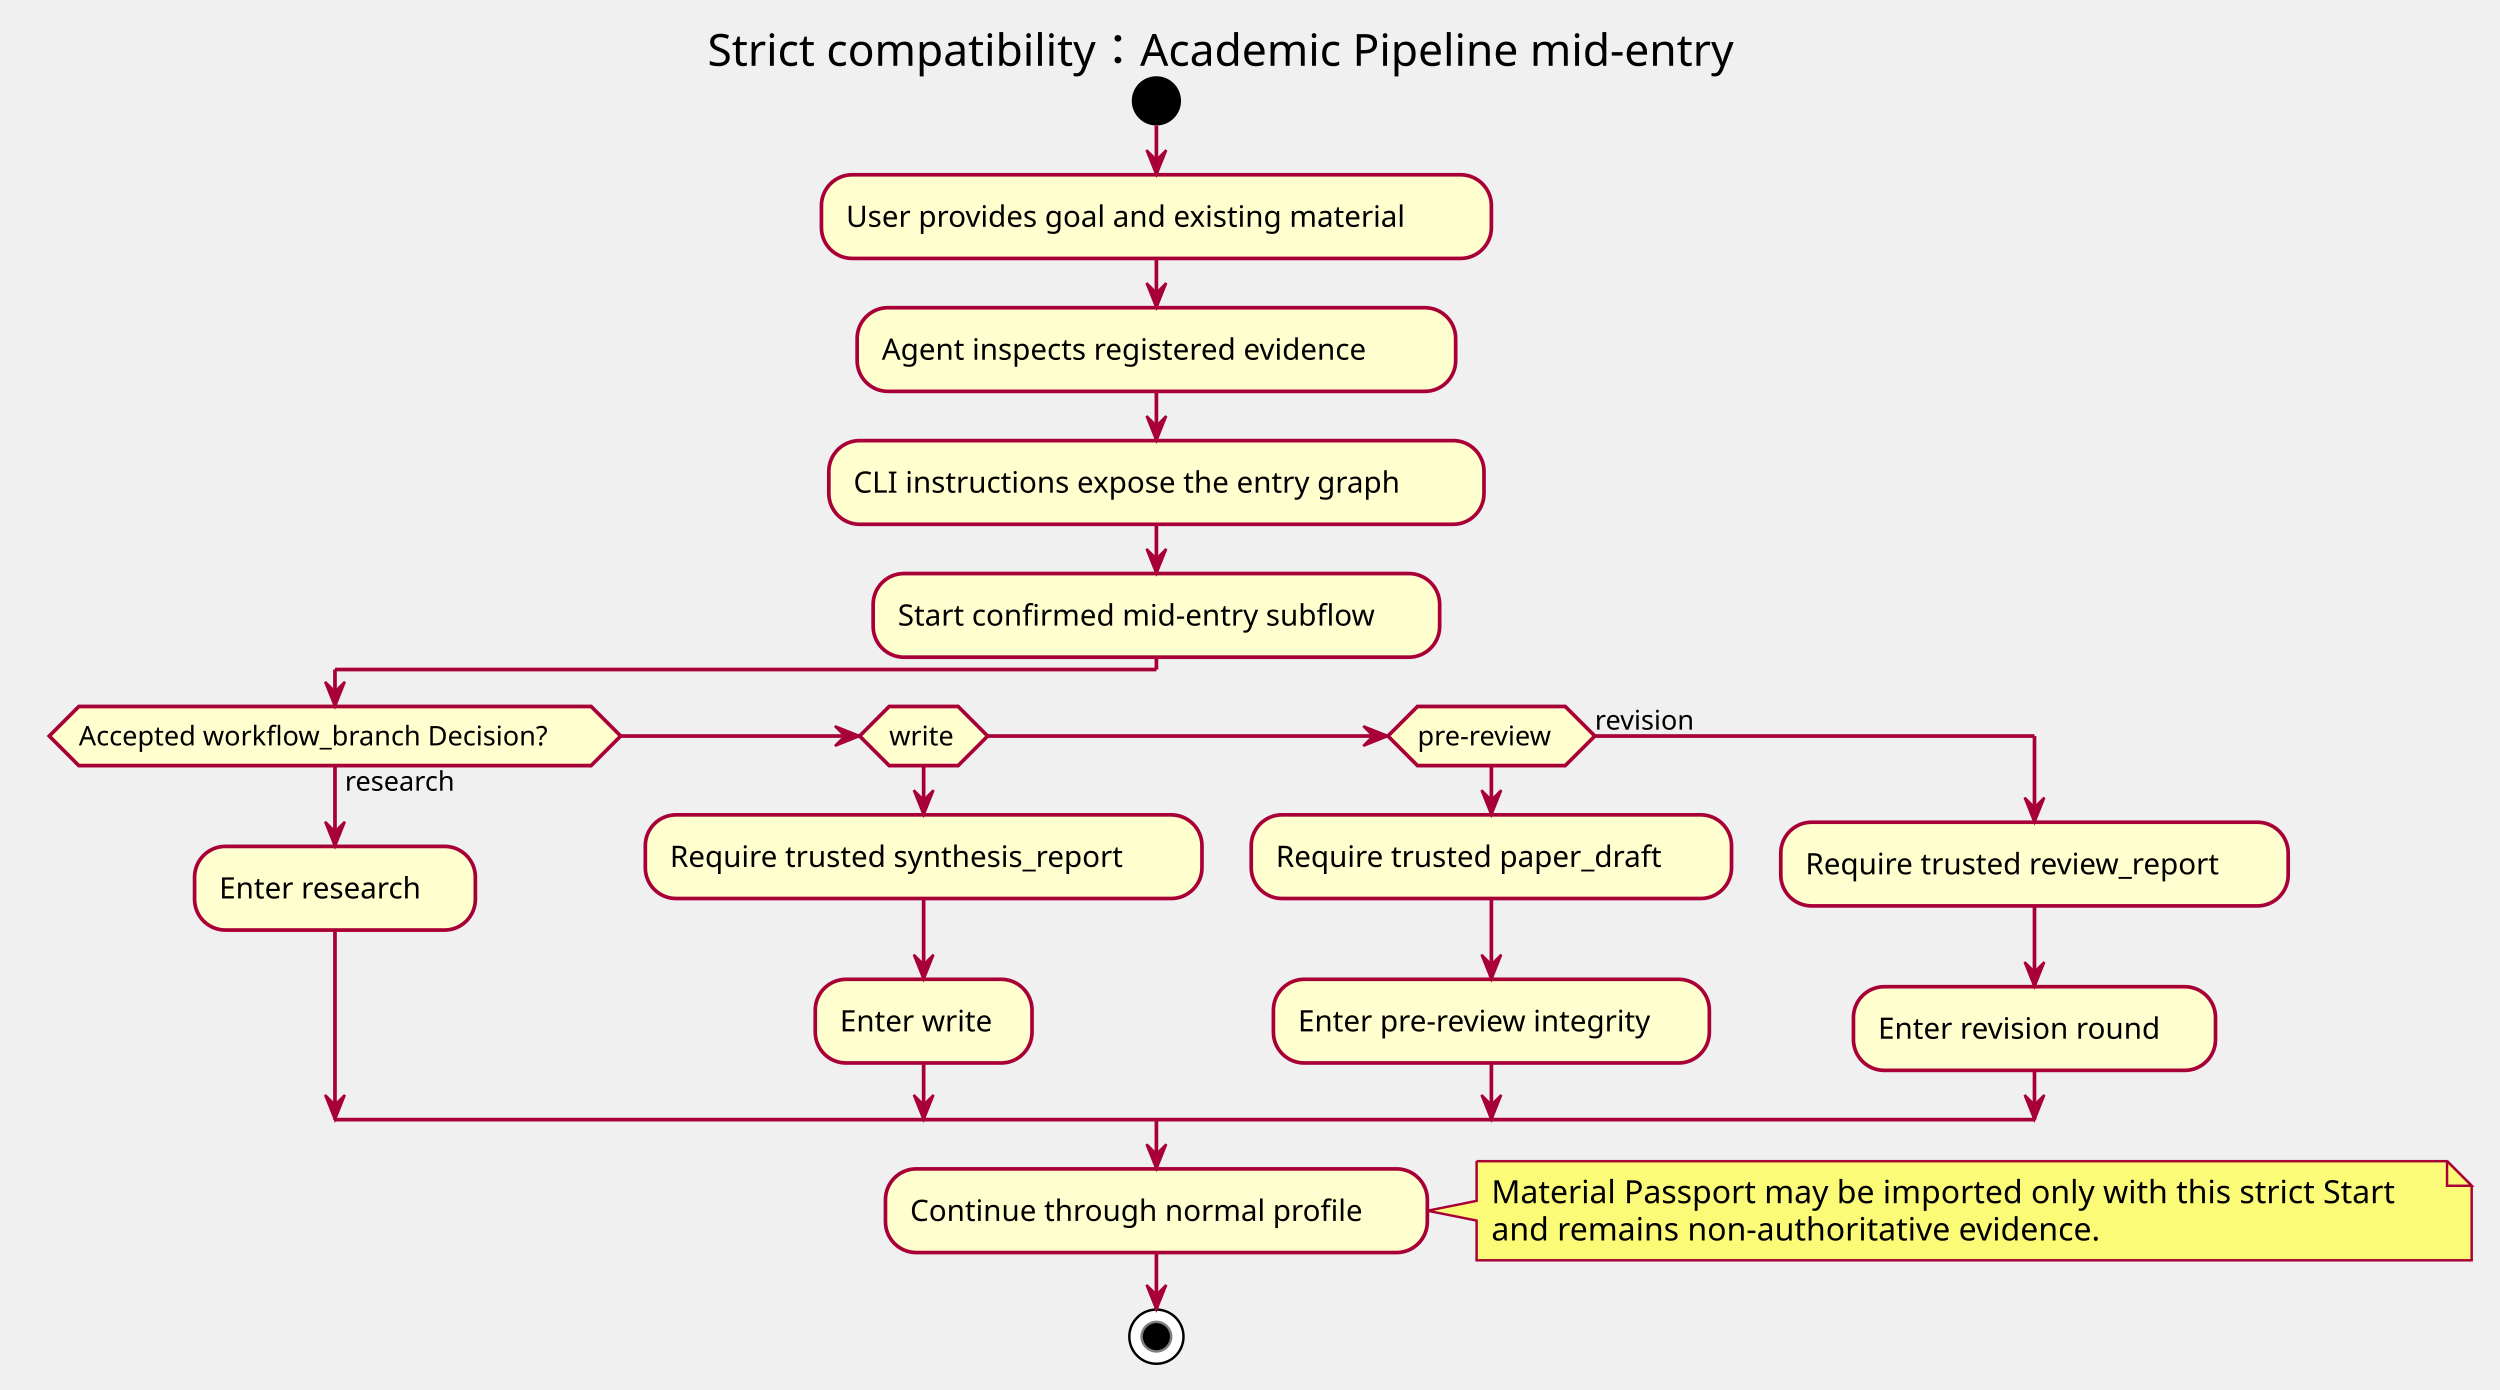
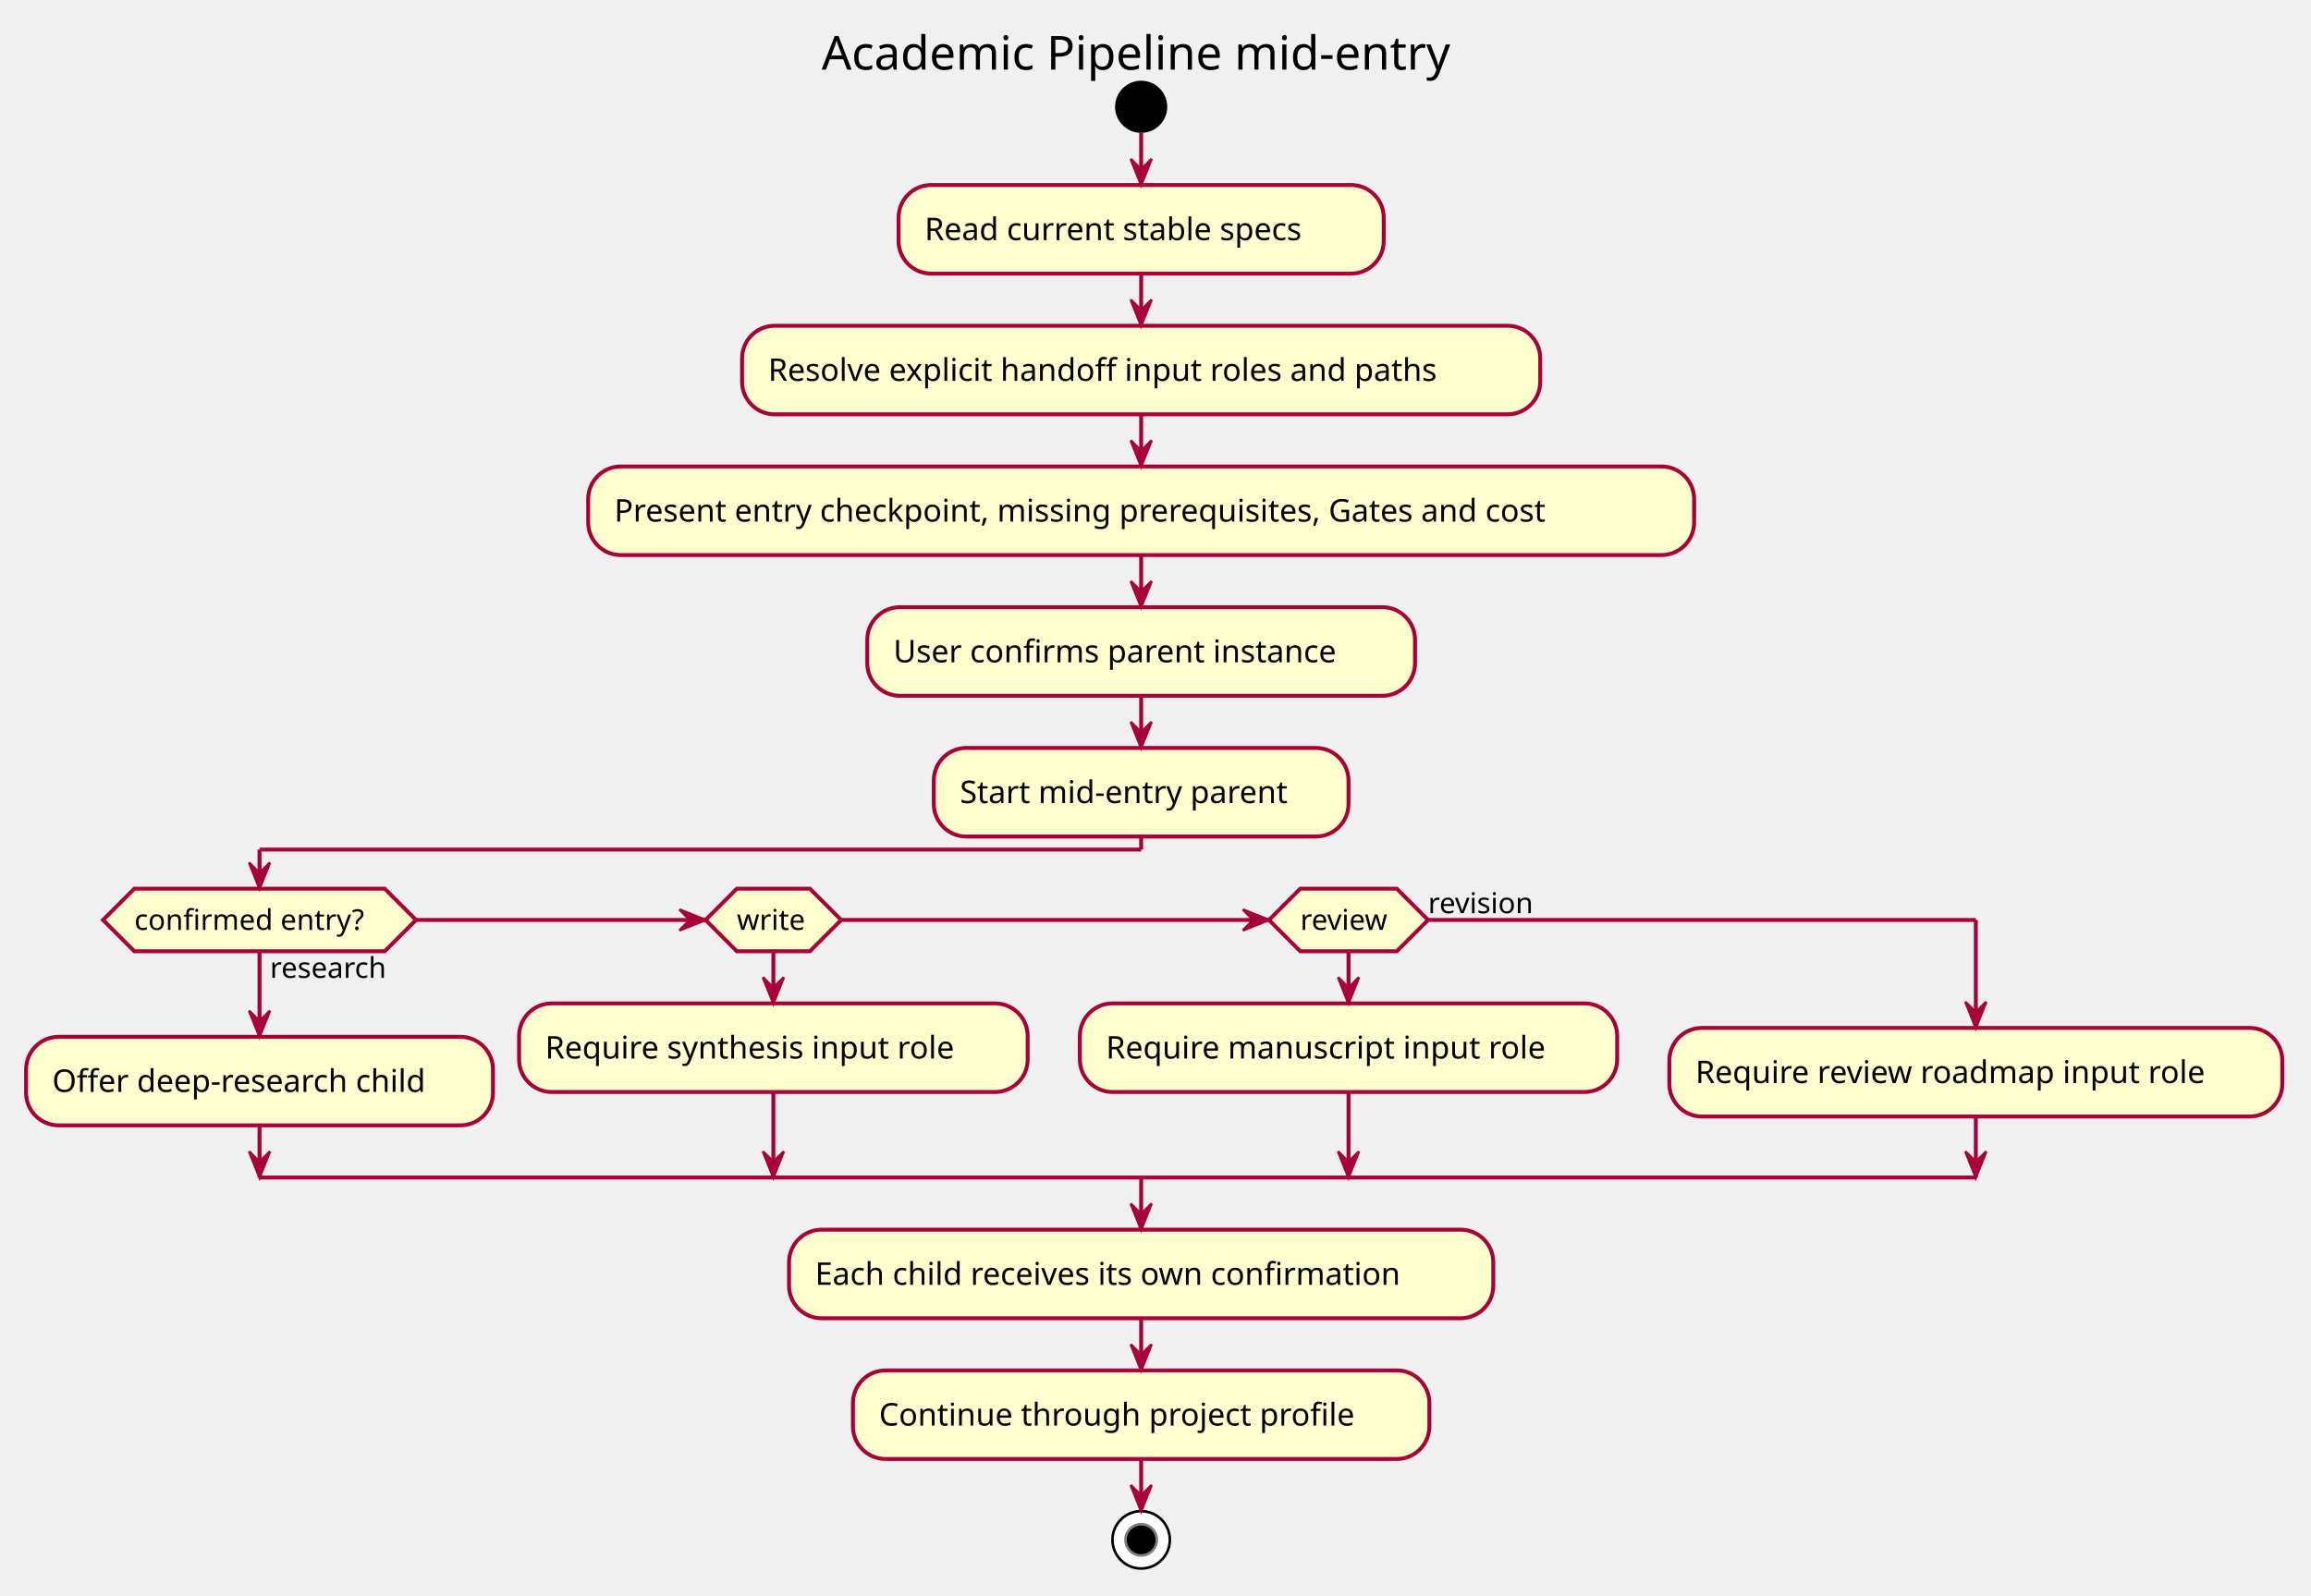
- <svg xmlns="http://www.w3.org/2000/svg" contentScriptType="application/ecmascript" contentStyleType="text/css" height="564px" preserveAspectRatio="none" style="width:1015px;height:564px;" version="1.1" viewBox="0 0 1015 564" width="1015px" zoomAndPan="magnify">
+ <svg xmlns="http://www.w3.org/2000/svg" contentScriptType="application/ecmascript" contentStyleType="text/css" height="612px" preserveAspectRatio="none" style="width:886px;height:612px;" version="1.1" viewBox="0 0 886 612" width="886px" zoomAndPan="magnify">
  <defs />
  <g>
-     <text fill="#000000" font-family="sans-serif" font-size="18" lengthAdjust="spacingAndGlyphs" textLength="439" x="287.25" y="26.708">Strict compatibility：Academic Pipeline mid-entry</text>
-     <ellipse cx="469.5" cy="40.953" fill="#000000" rx="10" ry="10" style="stroke: none; stroke-width: 1.0;" />
-     <rect fill="#FEFECE" height="33.969" rx="12.5" ry="12.5" style="stroke: #A80036; stroke-width: 1.5;" width="272" x="333.5" y="70.953" />
-     <text fill="#000000" font-family="sans-serif" font-size="12" lengthAdjust="spacingAndGlyphs" textLength="252" x="343.5" y="92.092">User provides goal and existing material</text>
-     <rect fill="#FEFECE" height="33.969" rx="12.5" ry="12.5" style="stroke: #A80036; stroke-width: 1.5;" width="243" x="348" y="124.922" />
-     <text fill="#000000" font-family="sans-serif" font-size="12" lengthAdjust="spacingAndGlyphs" textLength="223" x="358" y="146.06">Agent inspects registered evidence</text>
-     <rect fill="#FEFECE" height="33.969" rx="12.5" ry="12.5" style="stroke: #A80036; stroke-width: 1.5;" width="266" x="336.5" y="178.891" />
-     <text fill="#000000" font-family="sans-serif" font-size="12" lengthAdjust="spacingAndGlyphs" textLength="246" x="346.5" y="200.029">CLI instructions expose the entry graph</text>
-     <rect fill="#FEFECE" height="33.969" rx="12.5" ry="12.5" style="stroke: #A80036; stroke-width: 1.5;" width="230" x="354.5" y="232.859" />
-     <text fill="#000000" font-family="sans-serif" font-size="12" lengthAdjust="spacingAndGlyphs" textLength="210" x="364.5" y="253.998">Start confirmed mid-entry subflow</text>
-     <polygon fill="#FEFECE" points="32,286.828,240,286.828,252,298.828,240,310.828,32,310.828,20,298.828,32,286.828" style="stroke: #A80036; stroke-width: 1.5;" />
-     <text fill="#000000" font-family="sans-serif" font-size="11" lengthAdjust="spacingAndGlyphs" textLength="51" x="140" y="321.039">research</text>
-     <text fill="#000000" font-family="sans-serif" font-size="11" lengthAdjust="spacingAndGlyphs" textLength="208" x="32" y="302.636">Accepted workflow_branch Decision?</text>
-     <rect fill="#FEFECE" height="33.969" rx="12.5" ry="12.5" style="stroke: #A80036; stroke-width: 1.5;" width="114" x="79" y="343.633" />
-     <text fill="#000000" font-family="sans-serif" font-size="12" lengthAdjust="spacingAndGlyphs" textLength="94" x="89" y="364.772">Enter research</text>
-     <polygon fill="#FEFECE" points="361,286.828,389,286.828,401,298.828,389,310.828,361,310.828,349,298.828,361,286.828" style="stroke: #A80036; stroke-width: 1.5;" />
-     <text fill="#000000" font-family="sans-serif" font-size="11" lengthAdjust="spacingAndGlyphs" textLength="28" x="361" y="302.636">write</text>
-     <rect fill="#FEFECE" height="33.969" rx="12.5" ry="12.5" style="stroke: #A80036; stroke-width: 1.5;" width="226" x="262" y="330.828" />
-     <text fill="#000000" font-family="sans-serif" font-size="12" lengthAdjust="spacingAndGlyphs" textLength="206" x="272" y="351.967">Require trusted synthesis_report</text>
-     <rect fill="#FEFECE" height="33.969" rx="12.5" ry="12.5" style="stroke: #A80036; stroke-width: 1.5;" width="88" x="331" y="397.602" />
-     <text fill="#000000" font-family="sans-serif" font-size="12" lengthAdjust="spacingAndGlyphs" textLength="68" x="341" y="418.74">Enter write</text>
-     <polygon fill="#FEFECE" points="575.5,286.828,635.5,286.828,647.5,298.828,635.5,310.828,575.5,310.828,563.5,298.828,575.5,286.828" style="stroke: #A80036; stroke-width: 1.5;" />
-     <text fill="#000000" font-family="sans-serif" font-size="11" lengthAdjust="spacingAndGlyphs" textLength="60" x="575.5" y="302.636">pre-review</text>
-     <text fill="#000000" font-family="sans-serif" font-size="11" lengthAdjust="spacingAndGlyphs" textLength="45" x="647.5" y="296.234">revision</text>
-     <rect fill="#FEFECE" height="33.969" rx="12.5" ry="12.5" style="stroke: #A80036; stroke-width: 1.5;" width="195" x="508" y="330.828" />
-     <text fill="#000000" font-family="sans-serif" font-size="12" lengthAdjust="spacingAndGlyphs" textLength="175" x="518" y="351.967">Require trusted paper_draft</text>
-     <rect fill="#FEFECE" height="33.969" rx="12.5" ry="12.5" style="stroke: #A80036; stroke-width: 1.5;" width="177" x="517" y="397.602" />
-     <text fill="#000000" font-family="sans-serif" font-size="12" lengthAdjust="spacingAndGlyphs" textLength="157" x="527" y="418.74">Enter pre-review integrity</text>
-     <rect fill="#FEFECE" height="33.969" rx="12.5" ry="12.5" style="stroke: #A80036; stroke-width: 1.5;" width="206" x="723" y="333.828" />
-     <text fill="#000000" font-family="sans-serif" font-size="12" lengthAdjust="spacingAndGlyphs" textLength="186" x="733" y="354.967">Require trusted review_report</text>
-     <rect fill="#FEFECE" height="33.969" rx="12.5" ry="12.5" style="stroke: #A80036; stroke-width: 1.5;" width="147" x="752.5" y="400.602" />
-     <text fill="#000000" font-family="sans-serif" font-size="12" lengthAdjust="spacingAndGlyphs" textLength="127" x="762.5" y="421.74">Enter revision round</text>
-     <path d="M599.5,471.422 L599.5,487.555 L579.5,491.555 L599.5,495.555 L599.5,511.688 A0,0 0 0 0 599.5,511.688 L1003.5,511.688 A0,0 0 0 0 1003.5,511.688 L1003.5,481.422 L993.5,471.422 L599.5,471.422 A0,0 0 0 0 599.5,471.422 " fill="#FBFB77" style="stroke: #A80036; stroke-width: 1.0;" />
-     <path d="M993.5,471.422 L993.5,481.422 L1003.5,481.422 L993.5,471.422 " fill="#FBFB77" style="stroke: #A80036; stroke-width: 1.0;" />
-     <text fill="#000000" font-family="sans-serif" font-size="13" lengthAdjust="spacingAndGlyphs" textLength="383" x="605.5" y="488.489">Material Passport may be imported only with this strict Start</text>
-     <text fill="#000000" font-family="sans-serif" font-size="13" lengthAdjust="spacingAndGlyphs" textLength="259" x="605.5" y="503.622">and remains non-authoritative evidence.</text>
-     <rect fill="#FEFECE" height="33.969" rx="12.5" ry="12.5" style="stroke: #A80036; stroke-width: 1.5;" width="220" x="359.5" y="474.57" />
-     <text fill="#000000" font-family="sans-serif" font-size="12" lengthAdjust="spacingAndGlyphs" textLength="200" x="369.5" y="495.709">Continue through normal profile</text>
-     <ellipse cx="469.5" cy="542.688" fill="#FFFFFF" rx="11" ry="11" style="stroke: #000000; stroke-width: 1.0;" />
-     <ellipse cx="469.5" cy="542.688" fill="#000000" rx="6" ry="6" style="stroke: #7F7F7F; stroke-width: 1.0;" />
-     <line style="stroke: #A80036; stroke-width: 1.5;" x1="469.5" x2="469.5" y1="50.953" y2="70.953" />
-     <polygon fill="#A80036" points="465.5,60.953,469.5,70.953,473.5,60.953,469.5,64.953" style="stroke: #A80036; stroke-width: 1.0;" />
-     <line style="stroke: #A80036; stroke-width: 1.5;" x1="469.5" x2="469.5" y1="104.922" y2="124.922" />
-     <polygon fill="#A80036" points="465.5,114.922,469.5,124.922,473.5,114.922,469.5,118.922" style="stroke: #A80036; stroke-width: 1.0;" />
-     <line style="stroke: #A80036; stroke-width: 1.5;" x1="469.5" x2="469.5" y1="158.891" y2="178.891" />
-     <polygon fill="#A80036" points="465.5,168.891,469.5,178.891,473.5,168.891,469.5,172.891" style="stroke: #A80036; stroke-width: 1.0;" />
-     <line style="stroke: #A80036; stroke-width: 1.5;" x1="469.5" x2="469.5" y1="212.859" y2="232.859" />
-     <polygon fill="#A80036" points="465.5,222.859,469.5,232.859,473.5,222.859,469.5,226.859" style="stroke: #A80036; stroke-width: 1.0;" />
-     <line style="stroke: #A80036; stroke-width: 1.5;" x1="375" x2="375" y1="364.797" y2="397.602" />
-     <polygon fill="#A80036" points="371,387.602,375,397.602,379,387.602,375,391.602" style="stroke: #A80036; stroke-width: 1.0;" />
-     <line style="stroke: #A80036; stroke-width: 1.5;" x1="605.5" x2="605.5" y1="364.797" y2="397.602" />
-     <polygon fill="#A80036" points="601.5,387.602,605.5,397.602,609.5,387.602,605.5,391.602" style="stroke: #A80036; stroke-width: 1.0;" />
-     <line style="stroke: #A80036; stroke-width: 1.5;" x1="826" x2="826" y1="367.797" y2="400.602" />
-     <polygon fill="#A80036" points="822,390.602,826,400.602,830,390.602,826,394.602" style="stroke: #A80036; stroke-width: 1.0;" />
-     <line style="stroke: #A80036; stroke-width: 1.5;" x1="136" x2="136" y1="310.828" y2="343.633" />
-     <polygon fill="#A80036" points="132,333.633,136,343.633,140,333.633,136,337.633" style="stroke: #A80036; stroke-width: 1.0;" />
-     <line style="stroke: #A80036; stroke-width: 1.5;" x1="136" x2="136" y1="377.602" y2="454.57" />
-     <polygon fill="#A80036" points="132,444.57,136,454.57,140,444.57,136,448.57" style="stroke: #A80036; stroke-width: 1.0;" />
-     <line style="stroke: #A80036; stroke-width: 1.5;" x1="375" x2="375" y1="310.828" y2="330.828" />
-     <polygon fill="#A80036" points="371,320.828,375,330.828,379,320.828,375,324.828" style="stroke: #A80036; stroke-width: 1.0;" />
-     <line style="stroke: #A80036; stroke-width: 1.5;" x1="375" x2="375" y1="431.57" y2="454.57" />
-     <polygon fill="#A80036" points="371,444.57,375,454.57,379,444.57,375,448.57" style="stroke: #A80036; stroke-width: 1.0;" />
-     <line style="stroke: #A80036; stroke-width: 1.5;" x1="605.5" x2="605.5" y1="310.828" y2="330.828" />
-     <polygon fill="#A80036" points="601.5,320.828,605.5,330.828,609.5,320.828,605.5,324.828" style="stroke: #A80036; stroke-width: 1.0;" />
-     <line style="stroke: #A80036; stroke-width: 1.5;" x1="605.5" x2="605.5" y1="431.57" y2="454.57" />
-     <polygon fill="#A80036" points="601.5,444.57,605.5,454.57,609.5,444.57,605.5,448.57" style="stroke: #A80036; stroke-width: 1.0;" />
-     <line style="stroke: #A80036; stroke-width: 1.5;" x1="252" x2="349" y1="298.828" y2="298.828" />
-     <polygon fill="#A80036" points="339,294.828,349,298.828,339,302.828,343,298.828" style="stroke: #A80036; stroke-width: 1.0;" />
-     <line style="stroke: #A80036; stroke-width: 1.5;" x1="401" x2="563.5" y1="298.828" y2="298.828" />
-     <polygon fill="#A80036" points="553.5,294.828,563.5,298.828,553.5,302.828,557.5,298.828" style="stroke: #A80036; stroke-width: 1.0;" />
-     <line style="stroke: #A80036; stroke-width: 1.5;" x1="469.5" x2="469.5" y1="266.828" y2="271.828" />
-     <line style="stroke: #A80036; stroke-width: 1.5;" x1="469.5" x2="136" y1="271.828" y2="271.828" />
-     <line style="stroke: #A80036; stroke-width: 1.5;" x1="136" x2="136" y1="271.828" y2="286.828" />
-     <polygon fill="#A80036" points="132,276.828,136,286.828,140,276.828,136,280.828" style="stroke: #A80036; stroke-width: 1.0;" />
-     <line style="stroke: #A80036; stroke-width: 1.5;" x1="647.5" x2="826" y1="298.828" y2="298.828" />
-     <line style="stroke: #A80036; stroke-width: 1.5;" x1="826" x2="826" y1="298.828" y2="333.828" />
-     <polygon fill="#A80036" points="822,323.828,826,333.828,830,323.828,826,327.828" style="stroke: #A80036; stroke-width: 1.0;" />
-     <line style="stroke: #A80036; stroke-width: 1.5;" x1="826" x2="826" y1="434.57" y2="454.57" />
-     <polygon fill="#A80036" points="822,444.57,826,454.57,830,444.57,826,448.57" style="stroke: #A80036; stroke-width: 1.0;" />
-     <line style="stroke: #A80036; stroke-width: 1.5;" x1="136" x2="826" y1="454.57" y2="454.57" />
-     <line style="stroke: #A80036; stroke-width: 1.5;" x1="469.5" x2="469.5" y1="454.57" y2="474.57" />
-     <polygon fill="#A80036" points="465.5,464.57,469.5,474.57,473.5,464.57,469.5,468.57" style="stroke: #A80036; stroke-width: 1.0;" />
-     <line style="stroke: #A80036; stroke-width: 1.5;" x1="469.5" x2="469.5" y1="508.539" y2="531.688" />
-     <polygon fill="#A80036" points="465.5,521.688,469.5,531.688,473.5,521.688,469.5,525.688" style="stroke: #A80036; stroke-width: 1.0;" />
+     <text fill="#000000" font-family="sans-serif" font-size="18" lengthAdjust="spacingAndGlyphs" textLength="254" x="315" y="26.708">Academic Pipeline mid-entry</text>
+     <ellipse cx="437.5" cy="40.953" fill="#000000" rx="10" ry="10" style="stroke: none; stroke-width: 1.0;" />
+     <rect fill="#FEFECE" height="33.969" rx="12.5" ry="12.5" style="stroke: #A80036; stroke-width: 1.5;" width="186" x="344.5" y="70.953" />
+     <text fill="#000000" font-family="sans-serif" font-size="12" lengthAdjust="spacingAndGlyphs" textLength="166" x="354.5" y="92.092">Read current stable specs</text>
+     <rect fill="#FEFECE" height="33.969" rx="12.5" ry="12.5" style="stroke: #A80036; stroke-width: 1.5;" width="306" x="284.5" y="124.922" />
+     <text fill="#000000" font-family="sans-serif" font-size="12" lengthAdjust="spacingAndGlyphs" textLength="286" x="294.5" y="146.06">Resolve explicit handoff input roles and paths</text>
+     <rect fill="#FEFECE" height="33.969" rx="12.5" ry="12.5" style="stroke: #A80036; stroke-width: 1.5;" width="424" x="225.5" y="178.891" />
+     <text fill="#000000" font-family="sans-serif" font-size="12" lengthAdjust="spacingAndGlyphs" textLength="404" x="235.5" y="200.029">Present entry checkpoint, missing prerequisites, Gates and cost</text>
+     <rect fill="#FEFECE" height="33.969" rx="12.5" ry="12.5" style="stroke: #A80036; stroke-width: 1.5;" width="210" x="332.5" y="232.859" />
+     <text fill="#000000" font-family="sans-serif" font-size="12" lengthAdjust="spacingAndGlyphs" textLength="190" x="342.5" y="253.998">User confirms parent instance</text>
+     <rect fill="#FEFECE" height="33.969" rx="12.5" ry="12.5" style="stroke: #A80036; stroke-width: 1.5;" width="159" x="358" y="286.828" />
+     <text fill="#000000" font-family="sans-serif" font-size="12" lengthAdjust="spacingAndGlyphs" textLength="139" x="368" y="307.967">Start mid-entry parent</text>
+     <polygon fill="#FEFECE" points="51.5,340.797,147.5,340.797,159.5,352.797,147.5,364.797,51.5,364.797,39.5,352.797,51.5,340.797" style="stroke: #A80036; stroke-width: 1.5;" />
+     <text fill="#000000" font-family="sans-serif" font-size="11" lengthAdjust="spacingAndGlyphs" textLength="51" x="103.5" y="375.007">research</text>
+     <text fill="#000000" font-family="sans-serif" font-size="11" lengthAdjust="spacingAndGlyphs" textLength="96" x="51.5" y="356.605">confirmed entry?</text>
+     <rect fill="#FEFECE" height="33.969" rx="12.5" ry="12.5" style="stroke: #A80036; stroke-width: 1.5;" width="179" x="10" y="397.602" />
+     <text fill="#000000" font-family="sans-serif" font-size="12" lengthAdjust="spacingAndGlyphs" textLength="159" x="20" y="418.74">Offer deep-research child</text>
+     <polygon fill="#FEFECE" points="282.5,340.797,310.5,340.797,322.5,352.797,310.5,364.797,282.5,364.797,270.5,352.797,282.5,340.797" style="stroke: #A80036; stroke-width: 1.5;" />
+     <text fill="#000000" font-family="sans-serif" font-size="11" lengthAdjust="spacingAndGlyphs" textLength="28" x="282.5" y="356.605">write</text>
+     <rect fill="#FEFECE" height="33.969" rx="12.5" ry="12.5" style="stroke: #A80036; stroke-width: 1.5;" width="195" x="199" y="384.797" />
+     <text fill="#000000" font-family="sans-serif" font-size="12" lengthAdjust="spacingAndGlyphs" textLength="175" x="209" y="405.935">Require synthesis input role</text>
+     <polygon fill="#FEFECE" points="498.5,340.797,535.5,340.797,547.5,352.797,535.5,364.797,498.5,364.797,486.5,352.797,498.5,340.797" style="stroke: #A80036; stroke-width: 1.5;" />
+     <text fill="#000000" font-family="sans-serif" font-size="11" lengthAdjust="spacingAndGlyphs" textLength="37" x="498.5" y="356.605">review</text>
+     <text fill="#000000" font-family="sans-serif" font-size="11" lengthAdjust="spacingAndGlyphs" textLength="45" x="547.5" y="350.203">revision</text>
+     <rect fill="#FEFECE" height="33.969" rx="12.5" ry="12.5" style="stroke: #A80036; stroke-width: 1.5;" width="206" x="414" y="384.797" />
+     <text fill="#000000" font-family="sans-serif" font-size="12" lengthAdjust="spacingAndGlyphs" textLength="186" x="424" y="405.935">Require manuscript input role</text>
+     <rect fill="#FEFECE" height="33.969" rx="12.5" ry="12.5" style="stroke: #A80036; stroke-width: 1.5;" width="235" x="640" y="394.199" />
+     <text fill="#000000" font-family="sans-serif" font-size="12" lengthAdjust="spacingAndGlyphs" textLength="215" x="650" y="415.338">Require review roadmap input role</text>
+     <rect fill="#FEFECE" height="33.969" rx="12.5" ry="12.5" style="stroke: #A80036; stroke-width: 1.5;" width="270" x="302.5" y="471.57" />
+     <text fill="#000000" font-family="sans-serif" font-size="12" lengthAdjust="spacingAndGlyphs" textLength="250" x="312.5" y="492.709">Each child receives its own confirmation</text>
+     <rect fill="#FEFECE" height="33.969" rx="12.5" ry="12.5" style="stroke: #A80036; stroke-width: 1.5;" width="221" x="327" y="525.539" />
+     <text fill="#000000" font-family="sans-serif" font-size="12" lengthAdjust="spacingAndGlyphs" textLength="201" x="337" y="546.678">Continue through project profile</text>
+     <ellipse cx="437.5" cy="590.508" fill="#FFFFFF" rx="11" ry="11" style="stroke: #000000; stroke-width: 1.0;" />
+     <ellipse cx="437.5" cy="590.508" fill="#000000" rx="6" ry="6" style="stroke: #7F7F7F; stroke-width: 1.0;" />
+     <line style="stroke: #A80036; stroke-width: 1.5;" x1="437.5" x2="437.5" y1="50.953" y2="70.953" />
+     <polygon fill="#A80036" points="433.5,60.953,437.5,70.953,441.5,60.953,437.5,64.953" style="stroke: #A80036; stroke-width: 1.0;" />
+     <line style="stroke: #A80036; stroke-width: 1.5;" x1="437.5" x2="437.5" y1="104.922" y2="124.922" />
+     <polygon fill="#A80036" points="433.5,114.922,437.5,124.922,441.5,114.922,437.5,118.922" style="stroke: #A80036; stroke-width: 1.0;" />
+     <line style="stroke: #A80036; stroke-width: 1.5;" x1="437.5" x2="437.5" y1="158.891" y2="178.891" />
+     <polygon fill="#A80036" points="433.5,168.891,437.5,178.891,441.5,168.891,437.5,172.891" style="stroke: #A80036; stroke-width: 1.0;" />
+     <line style="stroke: #A80036; stroke-width: 1.5;" x1="437.5" x2="437.5" y1="212.859" y2="232.859" />
+     <polygon fill="#A80036" points="433.5,222.859,437.5,232.859,441.5,222.859,437.5,226.859" style="stroke: #A80036; stroke-width: 1.0;" />
+     <line style="stroke: #A80036; stroke-width: 1.5;" x1="437.5" x2="437.5" y1="266.828" y2="286.828" />
+     <polygon fill="#A80036" points="433.5,276.828,437.5,286.828,441.5,276.828,437.5,280.828" style="stroke: #A80036; stroke-width: 1.0;" />
+     <line style="stroke: #A80036; stroke-width: 1.5;" x1="99.5" x2="99.5" y1="364.797" y2="397.602" />
+     <polygon fill="#A80036" points="95.5,387.602,99.5,397.602,103.5,387.602,99.5,391.602" style="stroke: #A80036; stroke-width: 1.0;" />
+     <line style="stroke: #A80036; stroke-width: 1.5;" x1="99.5" x2="99.5" y1="431.57" y2="451.57" />
+     <polygon fill="#A80036" points="95.5,441.57,99.5,451.57,103.5,441.57,99.5,445.57" style="stroke: #A80036; stroke-width: 1.0;" />
+     <line style="stroke: #A80036; stroke-width: 1.5;" x1="296.5" x2="296.5" y1="364.797" y2="384.797" />
+     <polygon fill="#A80036" points="292.5,374.797,296.5,384.797,300.5,374.797,296.5,378.797" style="stroke: #A80036; stroke-width: 1.0;" />
+     <line style="stroke: #A80036; stroke-width: 1.5;" x1="296.5" x2="296.5" y1="418.766" y2="451.57" />
+     <polygon fill="#A80036" points="292.5,441.57,296.5,451.57,300.5,441.57,296.5,445.57" style="stroke: #A80036; stroke-width: 1.0;" />
+     <line style="stroke: #A80036; stroke-width: 1.5;" x1="517" x2="517" y1="364.797" y2="384.797" />
+     <polygon fill="#A80036" points="513,374.797,517,384.797,521,374.797,517,378.797" style="stroke: #A80036; stroke-width: 1.0;" />
+     <line style="stroke: #A80036; stroke-width: 1.5;" x1="517" x2="517" y1="418.766" y2="451.57" />
+     <polygon fill="#A80036" points="513,441.57,517,451.57,521,441.57,517,445.57" style="stroke: #A80036; stroke-width: 1.0;" />
+     <line style="stroke: #A80036; stroke-width: 1.5;" x1="159.5" x2="270.5" y1="352.797" y2="352.797" />
+     <polygon fill="#A80036" points="260.5,348.797,270.5,352.797,260.5,356.797,264.5,352.797" style="stroke: #A80036; stroke-width: 1.0;" />
+     <line style="stroke: #A80036; stroke-width: 1.5;" x1="322.5" x2="486.5" y1="352.797" y2="352.797" />
+     <polygon fill="#A80036" points="476.5,348.797,486.5,352.797,476.5,356.797,480.5,352.797" style="stroke: #A80036; stroke-width: 1.0;" />
+     <line style="stroke: #A80036; stroke-width: 1.5;" x1="437.5" x2="437.5" y1="320.797" y2="325.797" />
+     <line style="stroke: #A80036; stroke-width: 1.5;" x1="437.5" x2="99.5" y1="325.797" y2="325.797" />
+     <line style="stroke: #A80036; stroke-width: 1.5;" x1="99.5" x2="99.5" y1="325.797" y2="340.797" />
+     <polygon fill="#A80036" points="95.5,330.797,99.5,340.797,103.5,330.797,99.5,334.797" style="stroke: #A80036; stroke-width: 1.0;" />
+     <line style="stroke: #A80036; stroke-width: 1.5;" x1="547.5" x2="757.5" y1="352.797" y2="352.797" />
+     <line style="stroke: #A80036; stroke-width: 1.5;" x1="757.5" x2="757.5" y1="352.797" y2="394.199" />
+     <polygon fill="#A80036" points="753.5,384.199,757.5,394.199,761.5,384.199,757.5,388.199" style="stroke: #A80036; stroke-width: 1.0;" />
+     <line style="stroke: #A80036; stroke-width: 1.5;" x1="757.5" x2="757.5" y1="428.168" y2="451.57" />
+     <polygon fill="#A80036" points="753.5,441.57,757.5,451.57,761.5,441.57,757.5,445.57" style="stroke: #A80036; stroke-width: 1.0;" />
+     <line style="stroke: #A80036; stroke-width: 1.5;" x1="99.5" x2="757.5" y1="451.57" y2="451.57" />
+     <line style="stroke: #A80036; stroke-width: 1.5;" x1="437.5" x2="437.5" y1="451.57" y2="471.57" />
+     <polygon fill="#A80036" points="433.5,461.57,437.5,471.57,441.5,461.57,437.5,465.57" style="stroke: #A80036; stroke-width: 1.0;" />
+     <line style="stroke: #A80036; stroke-width: 1.5;" x1="437.5" x2="437.5" y1="505.539" y2="525.539" />
+     <polygon fill="#A80036" points="433.5,515.539,437.5,525.539,441.5,515.539,437.5,519.539" style="stroke: #A80036; stroke-width: 1.0;" />
+     <line style="stroke: #A80036; stroke-width: 1.5;" x1="437.5" x2="437.5" y1="559.508" y2="579.508" />
+     <polygon fill="#A80036" points="433.5,569.508,437.5,579.508,441.5,569.508,437.5,573.508" style="stroke: #A80036; stroke-width: 1.0;" />
  </g>
</svg>
